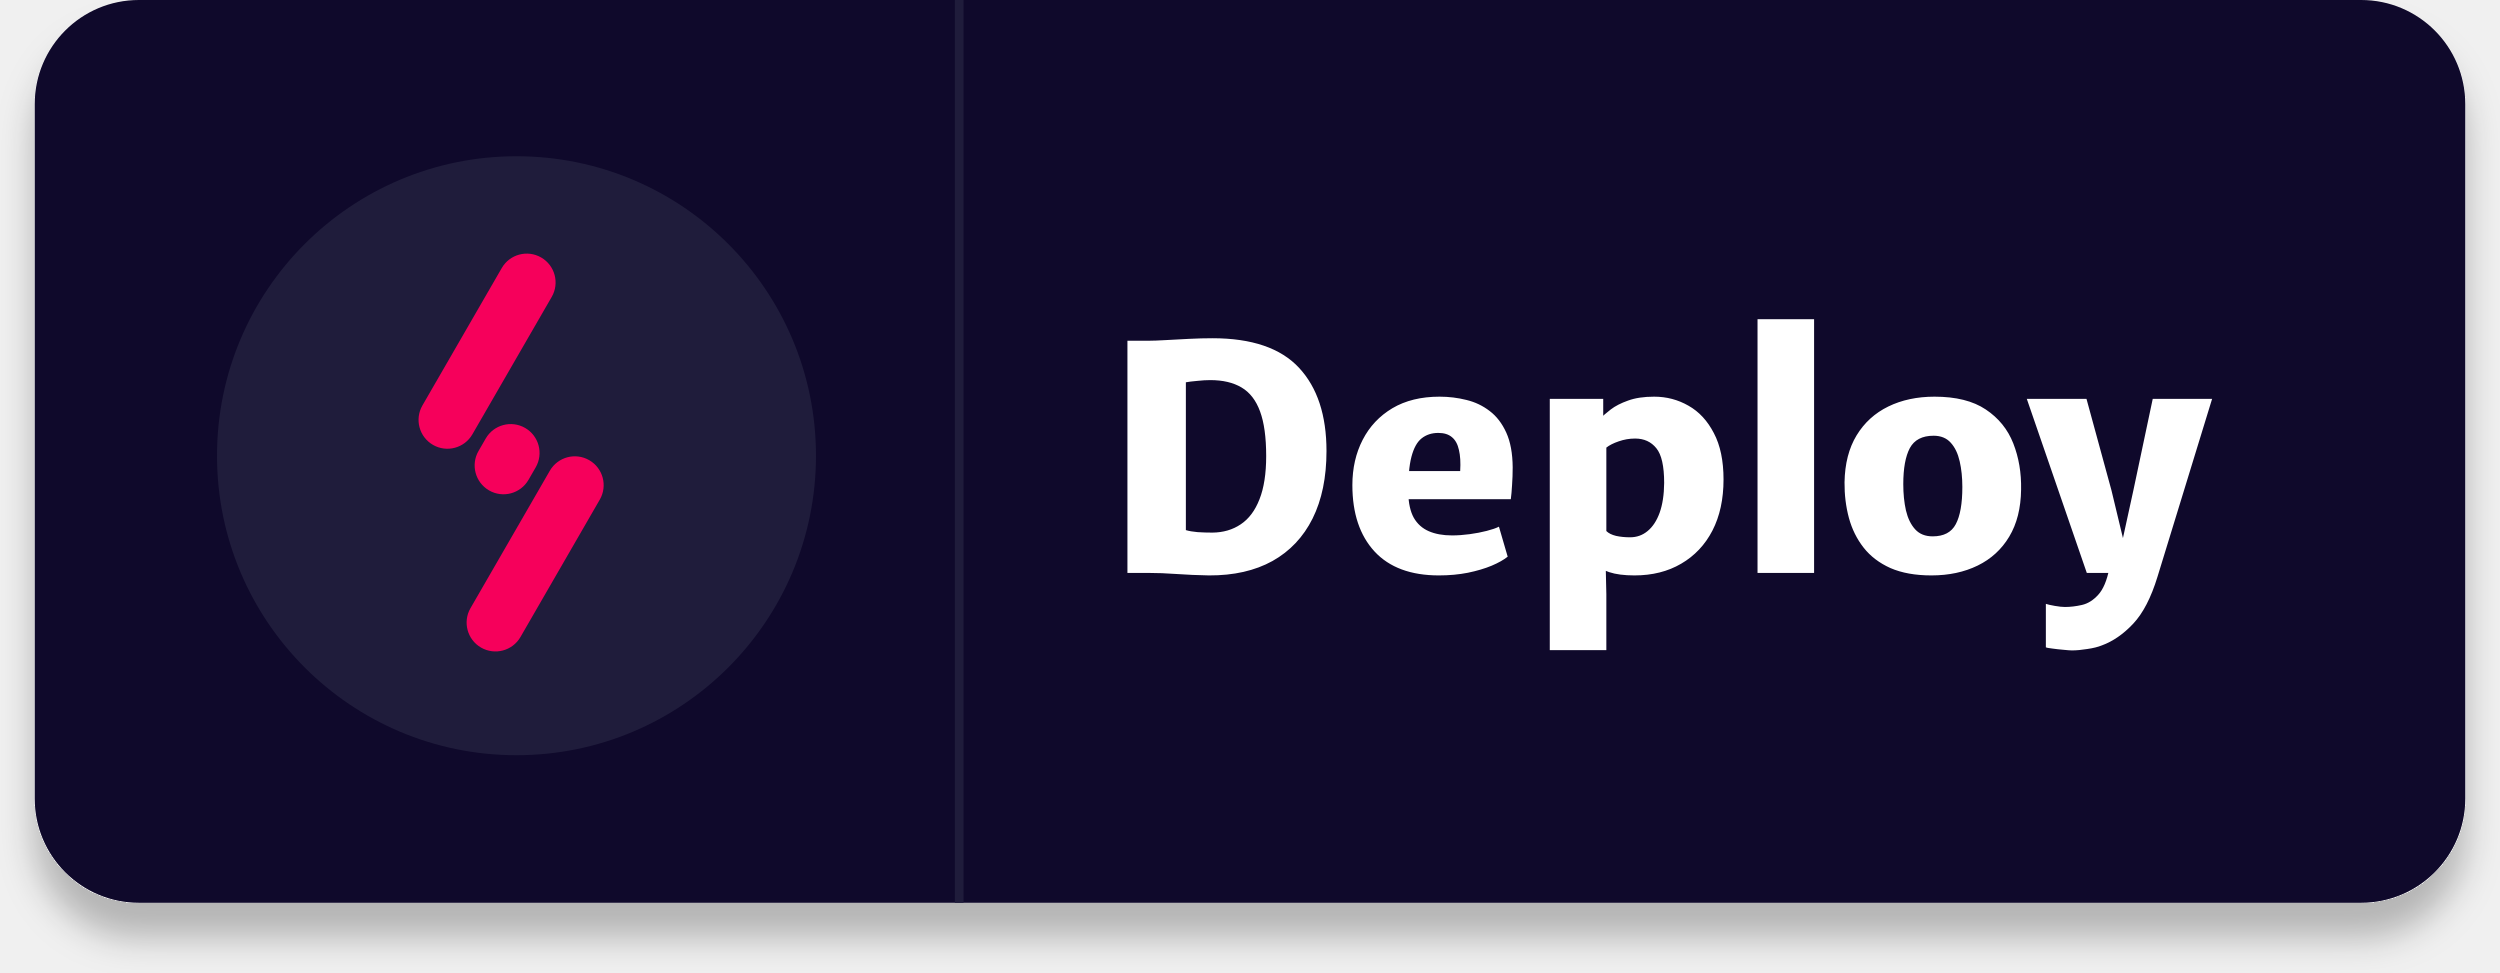
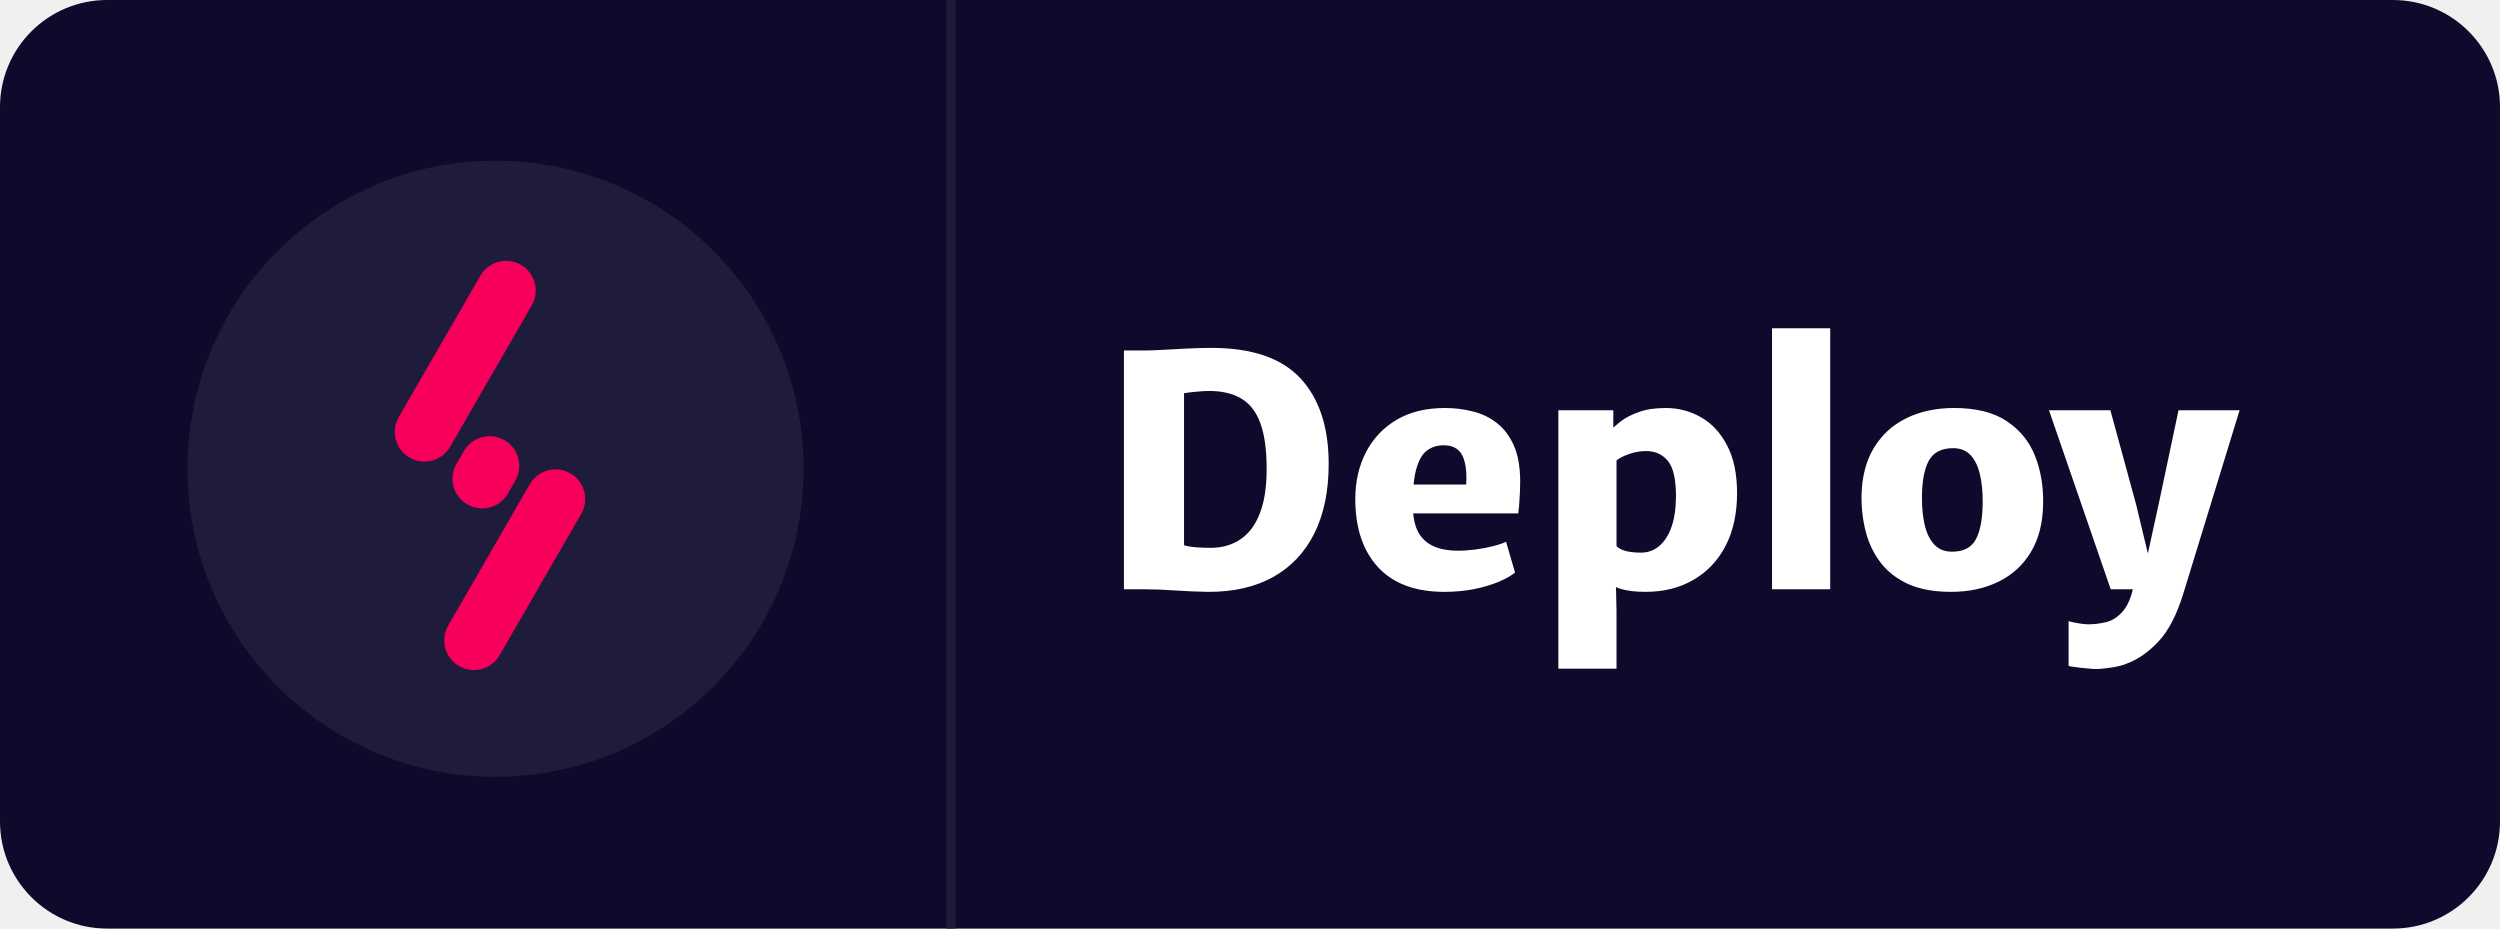
- <svg xmlns="http://www.w3.org/2000/svg" width="288" height="112" viewBox="0 0 288 112" fill="none">
-   <g filter="url(#filter0_d_811_8)">
-     <rect x="4" width="280" height="104" rx="12" fill="#0F092B" />
-   </g>
-   <line x1="110.5" x2="110.5" y2="104" stroke="#1F1C3B" />
-   <path d="M59.5 87C78.554 87 94 71.554 94 52.5C94 33.446 78.554 18 59.5 18C40.446 18 25 33.446 25 52.5C25 71.554 40.446 87 59.5 87Z" fill="#1F1C3B" />
-   <path d="M69.097 57.554C70.015 55.964 69.47 53.931 67.88 53.013C66.291 52.095 64.258 52.64 63.34 54.23L54.2 70.061C53.282 71.65 53.827 73.683 55.416 74.601C57.006 75.519 59.039 74.975 59.957 73.385L69.097 57.554Z" fill="#F6005B" />
-   <path d="M61.712 53.841C62.63 52.251 62.086 50.218 60.496 49.3C58.906 48.382 56.873 48.927 55.955 50.517L55.125 51.955C54.207 53.545 54.751 55.578 56.341 56.496C57.931 57.414 59.964 56.869 60.882 55.279L61.712 53.841Z" fill="#F6005B" />
-   <path d="M63.559 34.203C64.477 32.613 63.933 30.58 62.343 29.662C60.753 28.744 58.72 29.289 57.802 30.879L48.662 46.71C47.744 48.3 48.289 50.332 49.879 51.25C51.469 52.168 53.502 51.623 54.419 50.034L63.559 34.203Z" fill="#F6005B" />
-   <path d="M129.88 66V39.252C130.156 39.252 130.432 39.252 130.708 39.252C130.984 39.252 131.26 39.252 131.536 39.252C131.812 39.252 132.088 39.252 132.364 39.252C132.808 39.252 133.444 39.228 134.272 39.18C135.112 39.132 136.012 39.084 136.972 39.036C137.944 38.988 138.844 38.964 139.672 38.964C144.208 38.964 147.532 40.098 149.644 42.366C151.756 44.634 152.812 47.832 152.812 51.96C152.812 54.996 152.278 57.588 151.21 59.736C150.142 61.872 148.6 63.504 146.584 64.632C144.568 65.748 142.132 66.3 139.276 66.288C137.968 66.264 136.726 66.21 135.55 66.126C134.386 66.042 133.288 66 132.256 66C131.992 66 131.728 66 131.464 66C131.2 66 130.936 66 130.672 66C130.408 66 130.144 66 129.88 66ZM136.612 61.068C136.96 61.176 137.41 61.254 137.962 61.302C138.514 61.338 139.084 61.356 139.672 61.356C140.92 61.344 142.006 61.026 142.93 60.402C143.866 59.778 144.586 58.818 145.09 57.522C145.606 56.226 145.864 54.564 145.864 52.536C145.864 50.388 145.63 48.678 145.162 47.406C144.694 46.122 143.98 45.198 143.02 44.634C142.072 44.07 140.872 43.788 139.42 43.788C138.976 43.788 138.478 43.818 137.926 43.878C137.374 43.926 136.936 43.98 136.612 44.04V61.068ZM165.765 66.288C162.525 66.288 160.053 65.37 158.349 63.534C156.645 61.686 155.793 59.136 155.793 55.884C155.793 53.94 156.189 52.2 156.981 50.664C157.773 49.128 158.913 47.916 160.401 47.028C161.901 46.14 163.713 45.696 165.837 45.696C166.905 45.696 167.937 45.822 168.933 46.074C169.929 46.314 170.823 46.74 171.615 47.352C172.407 47.952 173.043 48.78 173.523 49.836C174.003 50.892 174.249 52.224 174.261 53.832C174.261 54.552 174.237 55.236 174.189 55.884C174.153 56.532 174.105 57.072 174.045 57.504H159.141L159.501 54.264H168.213C168.273 53.292 168.225 52.482 168.069 51.834C167.925 51.174 167.655 50.682 167.259 50.358C166.875 50.034 166.353 49.872 165.693 49.872C164.937 49.872 164.295 50.082 163.767 50.502C163.251 50.91 162.861 51.618 162.597 52.626C162.333 53.634 162.213 55.032 162.237 56.82C162.261 57.984 162.471 58.926 162.867 59.646C163.275 60.354 163.851 60.87 164.595 61.194C165.339 61.518 166.233 61.68 167.277 61.68C167.925 61.68 168.603 61.632 169.311 61.536C170.019 61.44 170.673 61.314 171.273 61.158C171.885 61.002 172.353 60.84 172.677 60.672L173.685 64.128C173.241 64.488 172.623 64.836 171.831 65.172C171.051 65.496 170.139 65.766 169.095 65.982C168.063 66.186 166.953 66.288 165.765 66.288ZM178.535 74.892V45.948H184.691V48.396L185.051 48.828V63.408L184.979 65.244L185.051 68.448V74.892H178.535ZM188.291 66.288C187.103 66.288 186.131 66.162 185.375 65.91C184.631 65.646 184.151 65.436 183.935 65.28L185.051 61.176C185.303 61.428 185.675 61.614 186.167 61.734C186.659 61.842 187.199 61.896 187.787 61.896C188.555 61.896 189.227 61.656 189.803 61.176C190.391 60.696 190.853 59.994 191.189 59.07C191.525 58.134 191.699 56.988 191.711 55.632C191.711 53.7 191.411 52.368 190.811 51.636C190.211 50.892 189.395 50.52 188.363 50.52C187.715 50.52 187.085 50.628 186.473 50.844C185.873 51.048 185.399 51.288 185.051 51.564L184.367 48.216C184.643 47.916 185.039 47.568 185.555 47.172C186.071 46.776 186.737 46.434 187.553 46.146C188.369 45.846 189.371 45.696 190.559 45.696C191.987 45.696 193.307 46.044 194.519 46.74C195.731 47.424 196.703 48.474 197.435 49.89C198.179 51.294 198.551 53.076 198.551 55.236C198.551 57.504 198.125 59.466 197.273 61.122C196.421 62.766 195.221 64.038 193.673 64.938C192.137 65.838 190.343 66.288 188.291 66.288ZM202.467 66V36.768H208.983V66H202.467ZM222.498 66.288C220.65 66.288 219.078 66.006 217.782 65.442C216.498 64.866 215.466 64.08 214.686 63.084C213.906 62.088 213.342 60.948 212.994 59.664C212.646 58.368 212.478 57 212.49 55.56C212.526 53.424 212.988 51.624 213.876 50.16C214.764 48.696 215.982 47.586 217.53 46.83C219.078 46.074 220.854 45.696 222.858 45.696C225.33 45.696 227.298 46.188 228.762 47.172C230.238 48.156 231.294 49.458 231.93 51.078C232.566 52.698 232.866 54.468 232.83 56.388C232.806 58.536 232.35 60.348 231.462 61.824C230.586 63.288 229.374 64.398 227.826 65.154C226.278 65.91 224.502 66.288 222.498 66.288ZM222.642 61.788C223.926 61.788 224.814 61.32 225.306 60.384C225.81 59.436 226.062 58.008 226.062 56.1C226.062 55.02 225.96 54.036 225.756 53.148C225.552 52.248 225.21 51.534 224.73 51.006C224.25 50.466 223.59 50.196 222.75 50.196C221.442 50.196 220.53 50.67 220.014 51.618C219.51 52.566 219.258 53.952 219.258 55.776C219.258 56.88 219.36 57.888 219.564 58.8C219.78 59.712 220.134 60.438 220.626 60.978C221.118 61.518 221.79 61.788 222.642 61.788ZM235.683 74.568V69.564C235.887 69.636 236.229 69.714 236.709 69.798C237.189 69.882 237.579 69.924 237.879 69.924C238.503 69.924 239.157 69.846 239.841 69.69C240.525 69.534 241.149 69.144 241.713 68.52C242.289 67.896 242.715 66.888 242.991 65.496L243.243 66H240.399L233.487 45.948H240.363L243.243 56.496L244.827 63.084H244.323L245.763 56.496L247.995 45.948H254.835L248.535 66.468C247.803 68.856 246.873 70.65 245.745 71.85C244.617 73.05 243.411 73.884 242.127 74.352C241.683 74.532 241.125 74.67 240.453 74.766C239.793 74.874 239.199 74.928 238.671 74.928C238.491 74.928 238.173 74.904 237.717 74.856C237.273 74.82 236.841 74.772 236.421 74.712C236.001 74.664 235.755 74.616 235.683 74.568Z" fill="white" />
-   <defs>
-     <filter id="filter0_d_811_8" x="0" y="0" width="288" height="112" filterUnits="userSpaceOnUse" color-interpolation-filters="sRGB">
-       <feFlood flood-opacity="0" result="BackgroundImageFix" />
-       <feColorMatrix in="SourceAlpha" type="matrix" values="0 0 0 0 0 0 0 0 0 0 0 0 0 0 0 0 0 0 127 0" result="hardAlpha" />
-       <feOffset dy="4" />
-       <feGaussianBlur stdDeviation="2" />
-       <feComposite in2="hardAlpha" operator="out" />
-       <feColorMatrix type="matrix" values="0 0 0 0 0 0 0 0 0 0 0 0 0 0 0 0 0 0 0.25 0" />
-       <feBlend mode="normal" in2="BackgroundImageFix" result="effect1_dropShadow_811_8" />
-       <feBlend mode="normal" in="SourceGraphic" in2="effect1_dropShadow_811_8" result="shape" />
-     </filter>
-   </defs>
+ <svg xmlns="http://www.w3.org/2000/svg" width="280" height="104" viewBox="0 0 280 104" fill="none">
+   <rect width="280" height="104" rx="12" fill="#0F092B" />
+   <line x1="106.5" x2="106.5" y2="104" stroke="#1F1C3B" />
+   <path d="M55.5 87C74.554 87 90 71.554 90 52.5C90 33.446 74.554 18 55.5 18C36.446 18 21 33.446 21 52.5C21 71.554 36.446 87 55.5 87Z" fill="#1F1C3B" />
+   <path d="M65.097 57.554C66.015 55.964 65.47 53.931 63.88 53.013C62.291 52.095 60.258 52.64 59.34 54.23L50.2 70.061C49.282 71.65 49.827 73.683 51.416 74.601C53.006 75.519 55.039 74.975 55.957 73.385L65.097 57.554Z" fill="#F6005B" />
+   <path d="M57.712 53.841C58.63 52.251 58.086 50.218 56.496 49.3C54.906 48.382 52.873 48.927 51.955 50.517L51.125 51.955C50.207 53.545 50.751 55.578 52.341 56.496C53.931 57.414 55.964 56.869 56.882 55.279L57.712 53.841Z" fill="#F6005B" />
+   <path d="M59.559 34.203C60.477 32.613 59.933 30.58 58.343 29.662C56.753 28.744 54.72 29.289 53.802 30.879L44.662 46.71C43.744 48.3 44.289 50.332 45.879 51.25C47.469 52.168 49.502 51.623 50.419 50.034L59.559 34.203Z" fill="#F6005B" />
+   <path d="M125.88 66V39.252C126.156 39.252 126.432 39.252 126.708 39.252C126.984 39.252 127.26 39.252 127.536 39.252C127.812 39.252 128.088 39.252 128.364 39.252C128.808 39.252 129.444 39.228 130.272 39.18C131.112 39.132 132.012 39.084 132.972 39.036C133.944 38.988 134.844 38.964 135.672 38.964C140.208 38.964 143.532 40.098 145.644 42.366C147.756 44.634 148.812 47.832 148.812 51.96C148.812 54.996 148.278 57.588 147.21 59.736C146.142 61.872 144.6 63.504 142.584 64.632C140.568 65.748 138.132 66.3 135.276 66.288C133.968 66.264 132.726 66.21 131.55 66.126C130.386 66.042 129.288 66 128.256 66C127.992 66 127.728 66 127.464 66C127.2 66 126.936 66 126.672 66C126.408 66 126.144 66 125.88 66ZM132.612 61.068C132.96 61.176 133.41 61.254 133.962 61.302C134.514 61.338 135.084 61.356 135.672 61.356C136.92 61.344 138.006 61.026 138.93 60.402C139.866 59.778 140.586 58.818 141.09 57.522C141.606 56.226 141.864 54.564 141.864 52.536C141.864 50.388 141.63 48.678 141.162 47.406C140.694 46.122 139.98 45.198 139.02 44.634C138.072 44.07 136.872 43.788 135.42 43.788C134.976 43.788 134.478 43.818 133.926 43.878C133.374 43.926 132.936 43.98 132.612 44.04V61.068ZM161.765 66.288C158.525 66.288 156.053 65.37 154.349 63.534C152.645 61.686 151.793 59.136 151.793 55.884C151.793 53.94 152.189 52.2 152.981 50.664C153.773 49.128 154.913 47.916 156.401 47.028C157.901 46.14 159.713 45.696 161.837 45.696C162.905 45.696 163.937 45.822 164.933 46.074C165.929 46.314 166.823 46.74 167.615 47.352C168.407 47.952 169.043 48.78 169.523 49.836C170.003 50.892 170.249 52.224 170.261 53.832C170.261 54.552 170.237 55.236 170.189 55.884C170.153 56.532 170.105 57.072 170.045 57.504H155.141L155.501 54.264H164.213C164.273 53.292 164.225 52.482 164.069 51.834C163.925 51.174 163.655 50.682 163.259 50.358C162.875 50.034 162.353 49.872 161.693 49.872C160.937 49.872 160.295 50.082 159.767 50.502C159.251 50.91 158.861 51.618 158.597 52.626C158.333 53.634 158.213 55.032 158.237 56.82C158.261 57.984 158.471 58.926 158.867 59.646C159.275 60.354 159.851 60.87 160.595 61.194C161.339 61.518 162.233 61.68 163.277 61.68C163.925 61.68 164.603 61.632 165.311 61.536C166.019 61.44 166.673 61.314 167.273 61.158C167.885 61.002 168.353 60.84 168.677 60.672L169.685 64.128C169.241 64.488 168.623 64.836 167.831 65.172C167.051 65.496 166.139 65.766 165.095 65.982C164.063 66.186 162.953 66.288 161.765 66.288ZM174.535 74.892V45.948H180.691V48.396L181.051 48.828V63.408L180.979 65.244L181.051 68.448V74.892H174.535ZM184.291 66.288C183.103 66.288 182.131 66.162 181.375 65.91C180.631 65.646 180.151 65.436 179.935 65.28L181.051 61.176C181.303 61.428 181.675 61.614 182.167 61.734C182.659 61.842 183.199 61.896 183.787 61.896C184.555 61.896 185.227 61.656 185.803 61.176C186.391 60.696 186.853 59.994 187.189 59.07C187.525 58.134 187.699 56.988 187.711 55.632C187.711 53.7 187.411 52.368 186.811 51.636C186.211 50.892 185.395 50.52 184.363 50.52C183.715 50.52 183.085 50.628 182.473 50.844C181.873 51.048 181.399 51.288 181.051 51.564L180.367 48.216C180.643 47.916 181.039 47.568 181.555 47.172C182.071 46.776 182.737 46.434 183.553 46.146C184.369 45.846 185.371 45.696 186.559 45.696C187.987 45.696 189.307 46.044 190.519 46.74C191.731 47.424 192.703 48.474 193.435 49.89C194.179 51.294 194.551 53.076 194.551 55.236C194.551 57.504 194.125 59.466 193.273 61.122C192.421 62.766 191.221 64.038 189.673 64.938C188.137 65.838 186.343 66.288 184.291 66.288ZM198.467 66V36.768H204.983V66H198.467ZM218.498 66.288C216.65 66.288 215.078 66.006 213.782 65.442C212.498 64.866 211.466 64.08 210.686 63.084C209.906 62.088 209.342 60.948 208.994 59.664C208.646 58.368 208.478 57 208.49 55.56C208.526 53.424 208.988 51.624 209.876 50.16C210.764 48.696 211.982 47.586 213.53 46.83C215.078 46.074 216.854 45.696 218.858 45.696C221.33 45.696 223.298 46.188 224.762 47.172C226.238 48.156 227.294 49.458 227.93 51.078C228.566 52.698 228.866 54.468 228.83 56.388C228.806 58.536 228.35 60.348 227.462 61.824C226.586 63.288 225.374 64.398 223.826 65.154C222.278 65.91 220.502 66.288 218.498 66.288ZM218.642 61.788C219.926 61.788 220.814 61.32 221.306 60.384C221.81 59.436 222.062 58.008 222.062 56.1C222.062 55.02 221.96 54.036 221.756 53.148C221.552 52.248 221.21 51.534 220.73 51.006C220.25 50.466 219.59 50.196 218.75 50.196C217.442 50.196 216.53 50.67 216.014 51.618C215.51 52.566 215.258 53.952 215.258 55.776C215.258 56.88 215.36 57.888 215.564 58.8C215.78 59.712 216.134 60.438 216.626 60.978C217.118 61.518 217.79 61.788 218.642 61.788ZM231.683 74.568V69.564C231.887 69.636 232.229 69.714 232.709 69.798C233.189 69.882 233.579 69.924 233.879 69.924C234.503 69.924 235.157 69.846 235.841 69.69C236.525 69.534 237.149 69.144 237.713 68.52C238.289 67.896 238.715 66.888 238.991 65.496L239.243 66H236.399L229.487 45.948H236.363L239.243 56.496L240.827 63.084H240.323L241.763 56.496L243.995 45.948H250.835L244.535 66.468C243.803 68.856 242.873 70.65 241.745 71.85C240.617 73.05 239.411 73.884 238.127 74.352C237.683 74.532 237.125 74.67 236.453 74.766C235.793 74.874 235.199 74.928 234.671 74.928C234.491 74.928 234.173 74.904 233.717 74.856C233.273 74.82 232.841 74.772 232.421 74.712C232.001 74.664 231.755 74.616 231.683 74.568Z" fill="white" />
</svg>
